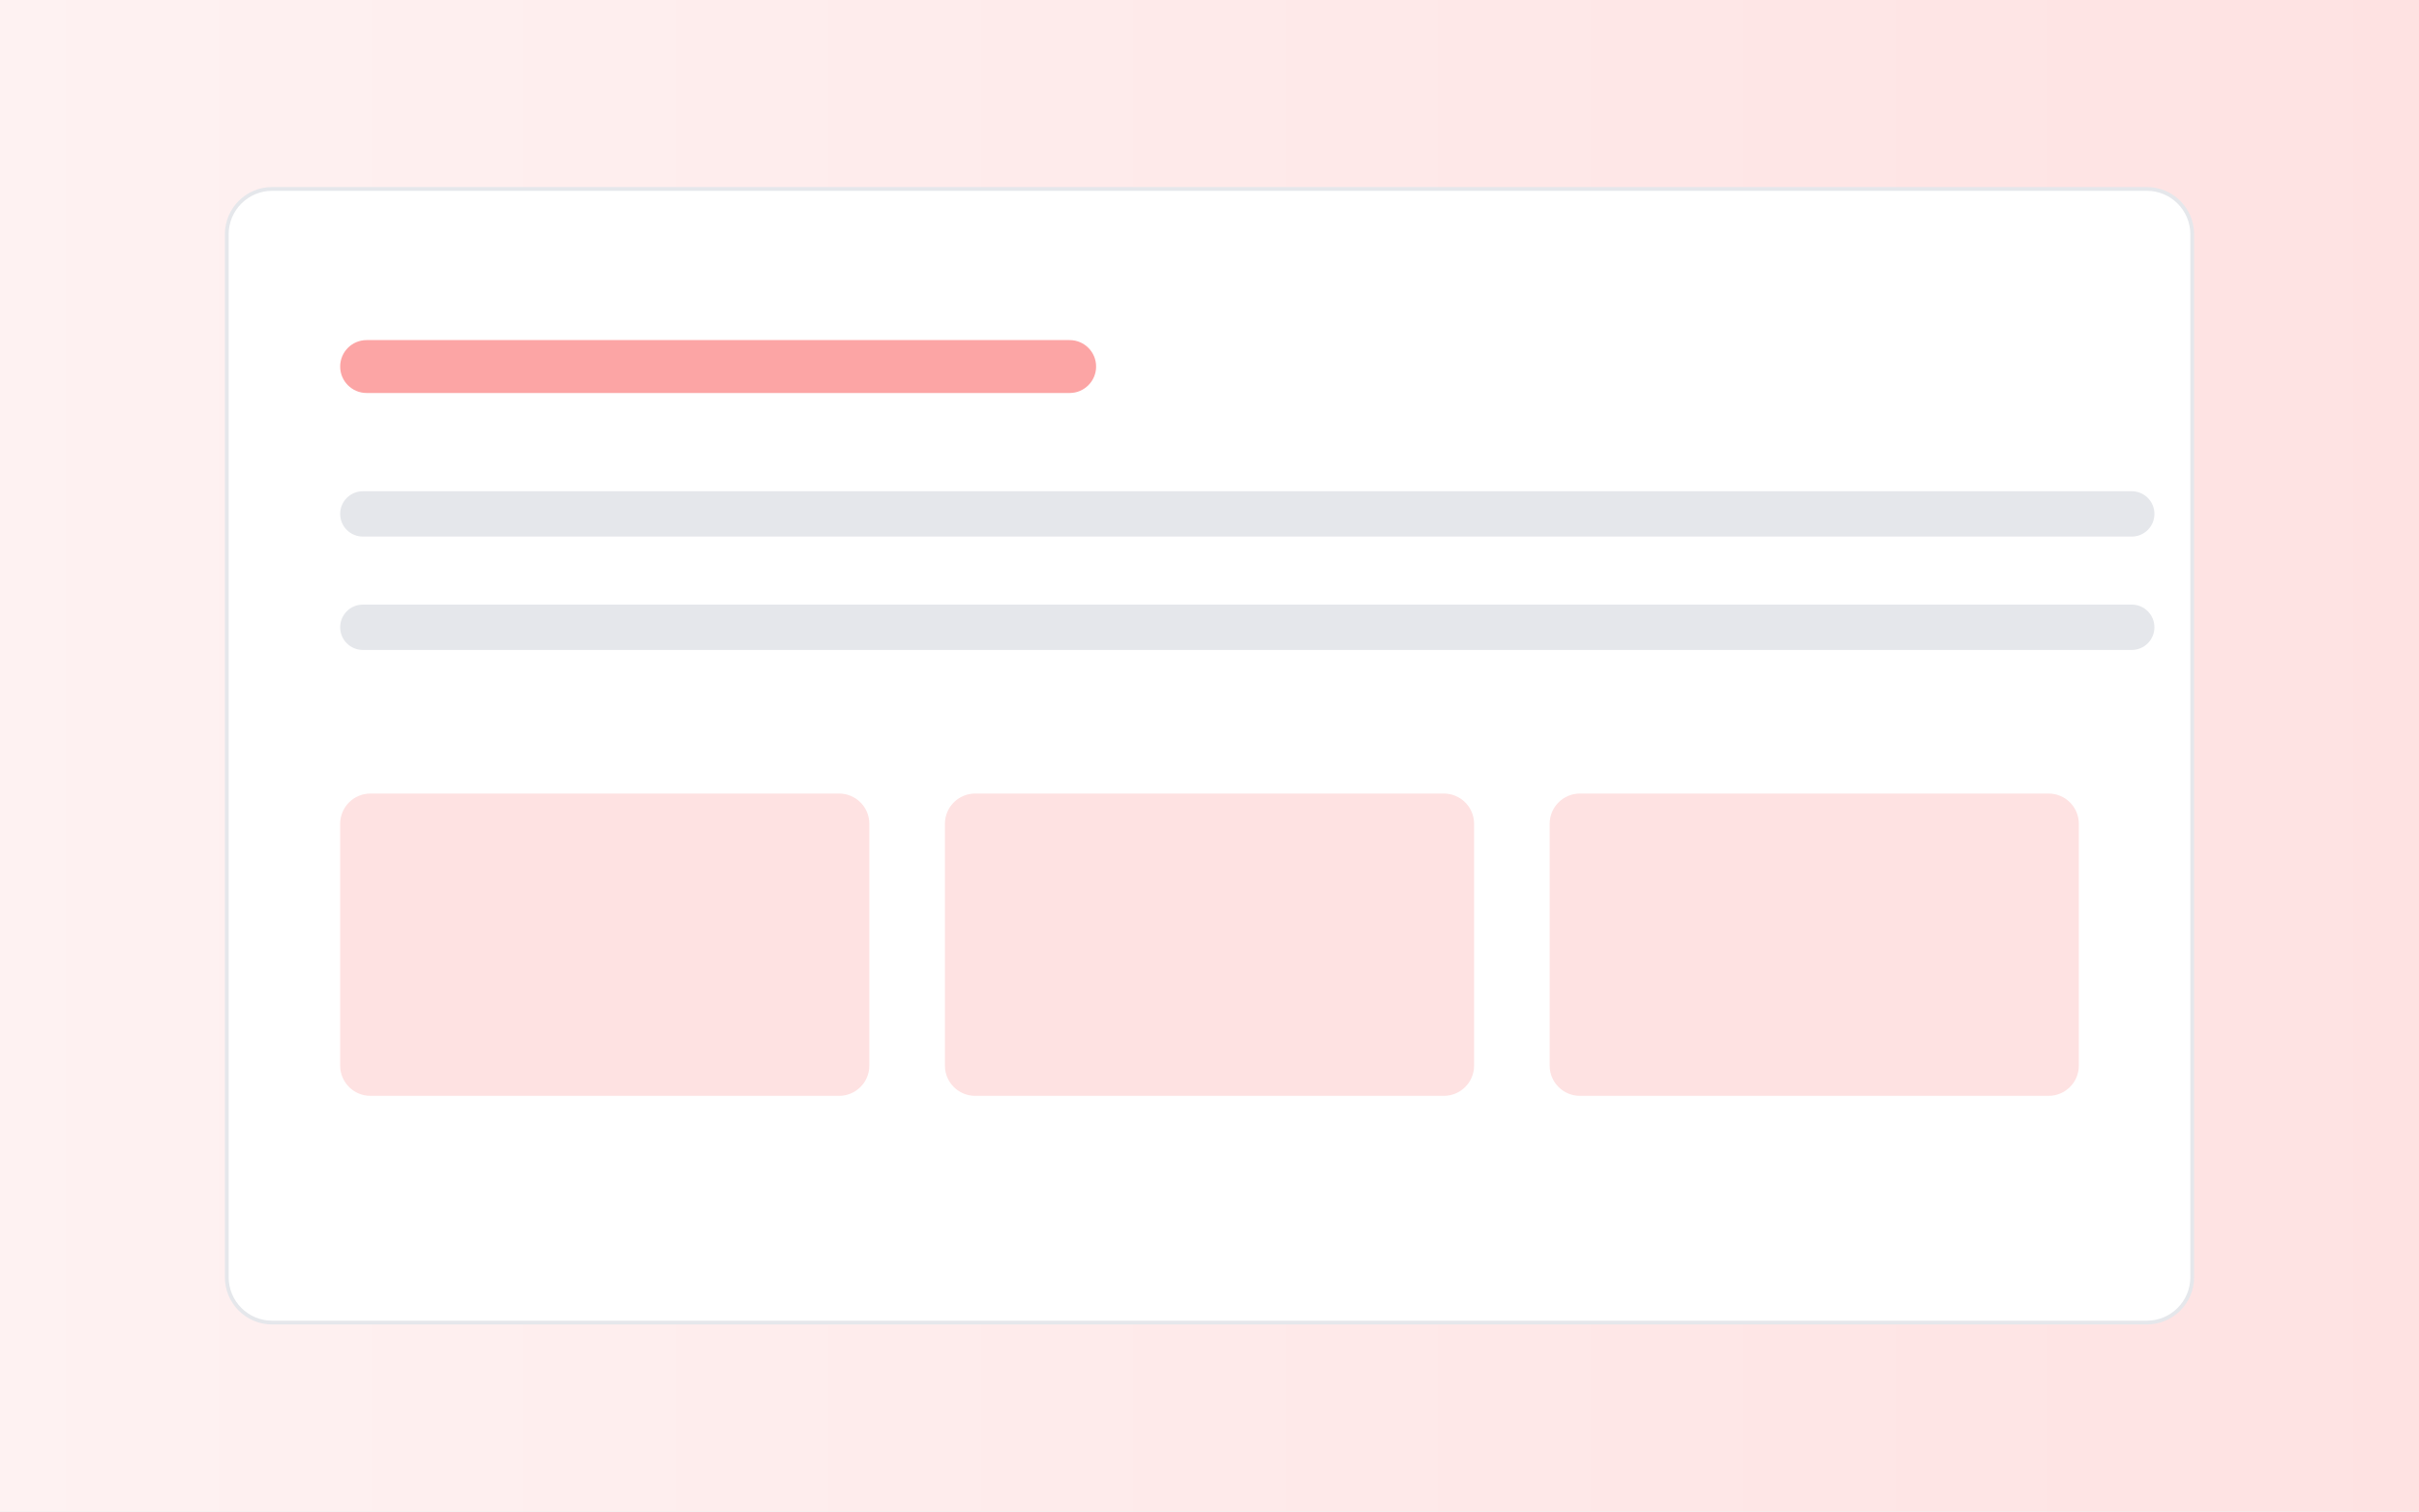
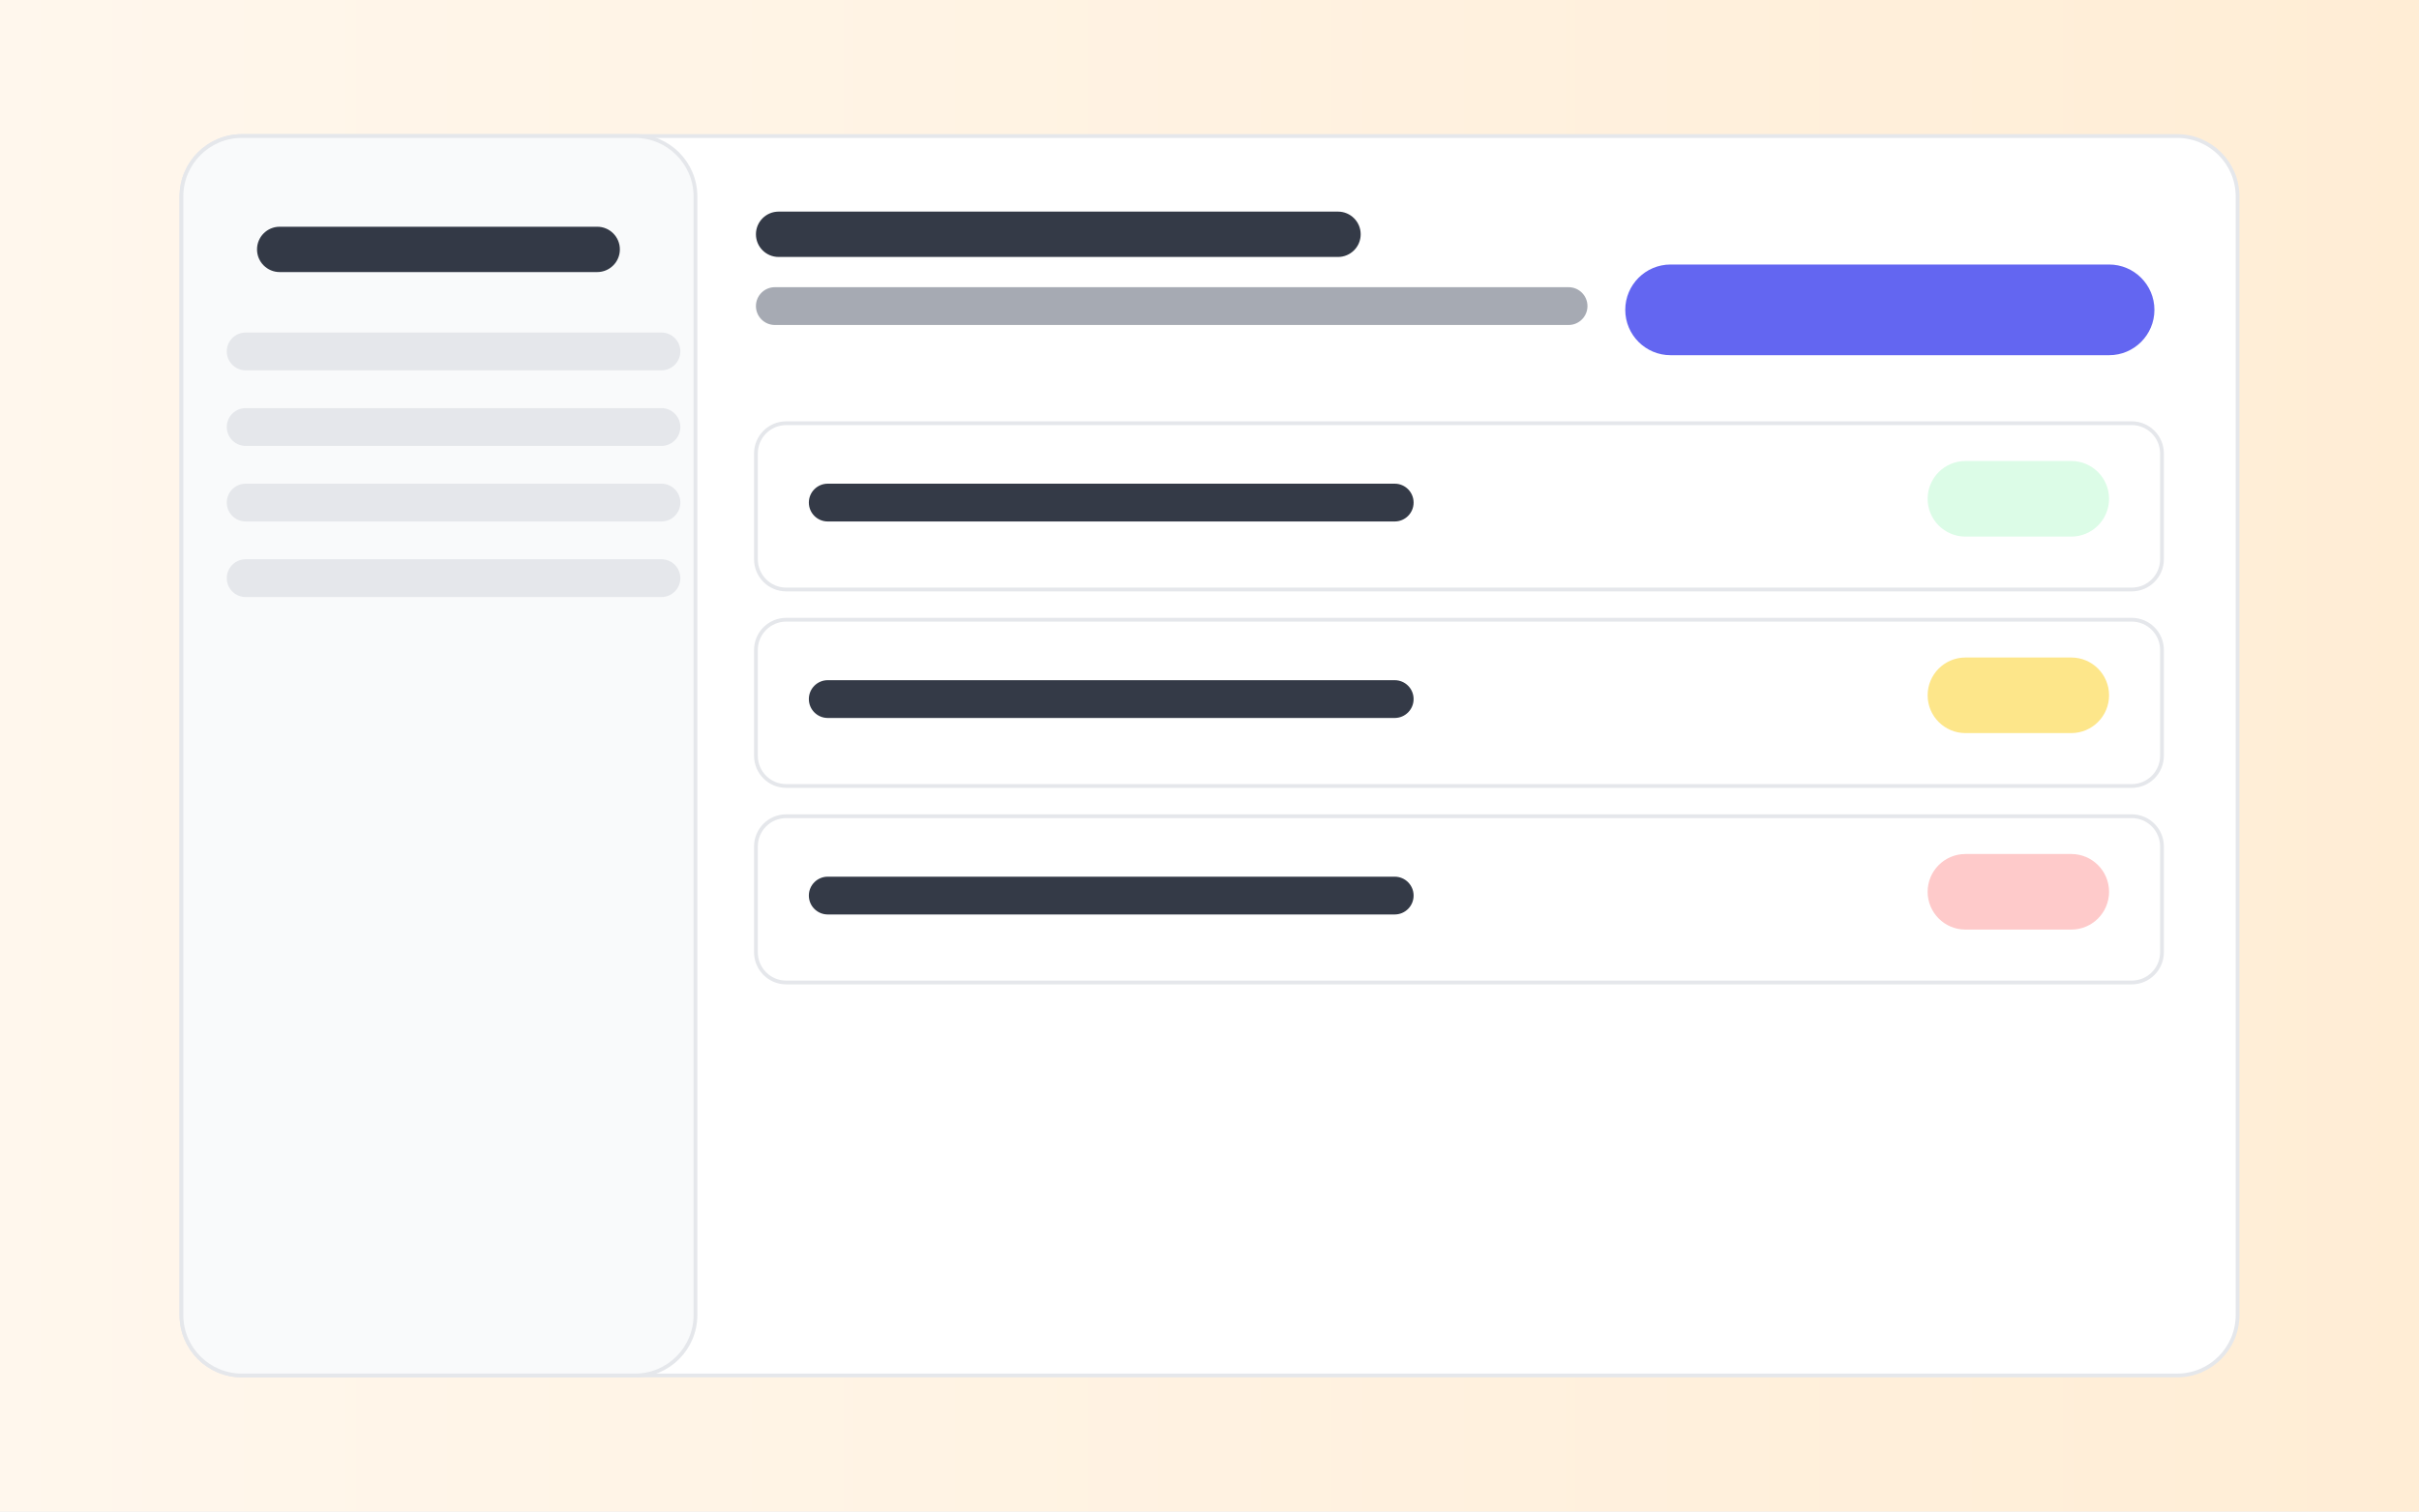
- <svg xmlns="http://www.w3.org/2000/svg" viewBox="0 0 640 400">
+ <svg xmlns="http://www.w3.org/2000/svg" viewBox="0 0 640 400" role="img" aria-label="Admin paneli görseli">
  <defs>
-     <linearGradient id="g3" x1="0" x2="1">
-       <stop offset="0" stop-color="#fef2f2" />
-       <stop offset="1" stop-color="#fee2e2" />
+     <linearGradient id="admin-bg" x1="0" x2="1">
+       <stop offset="0" stop-color="#fff7ed" />
+       <stop offset="1" stop-color="#ffedd5" />
    </linearGradient>
  </defs>
-   <rect width="640" height="400" fill="url(#g3)" />
-   <rect x="60" y="50" width="520" height="300" rx="12" fill="#fff" stroke="#e5e7eb" />
-   <rect x="90" y="90" width="200" height="14" rx="7" fill="#fca5a5" />
-   <rect x="90" y="130" width="480" height="12" rx="6" fill="#e5e7eb" />
-   <rect x="90" y="160" width="480" height="12" rx="6" fill="#e5e7eb" />
-   <rect x="90" y="210" width="140" height="80" rx="8" fill="#fee2e2" />
-   <rect x="250" y="210" width="140" height="80" rx="8" fill="#fee2e2" />
-   <rect x="410" y="210" width="140" height="80" rx="8" fill="#fee2e2" />
+   <rect width="640" height="400" fill="url(#admin-bg)" />
+   <g>
+     <rect x="48" y="36" width="544" height="328" rx="16" fill="#ffffff" stroke="#e5e7eb" />
+     <rect x="48" y="36" width="136" height="328" rx="16" fill="#f9fafb" stroke="#e5e7eb" />
+     <rect x="68" y="60" width="96" height="12" rx="6" fill="#111827" opacity="0.85" />
+     <rect x="60" y="88" width="120" height="10" rx="5" fill="#e5e7eb" />
+     <rect x="60" y="108" width="120" height="10" rx="5" fill="#e5e7eb" />
+     <rect x="60" y="128" width="120" height="10" rx="5" fill="#e5e7eb" />
+     <rect x="60" y="148" width="120" height="10" rx="5" fill="#e5e7eb" />
+     <rect x="200" y="56" width="160" height="12" rx="6" fill="#111827" opacity="0.85" />
+     <rect x="200" y="76" width="220" height="10" rx="5" fill="#6b7280" opacity="0.6" />
+     <rect x="430" y="70" width="140" height="24" rx="12" fill="#6366f1" />
+     <g>
+       <rect x="200" y="112" width="372" height="44" rx="8" fill="#ffffff" stroke="#e5e7eb" />
+       <rect x="214" y="128" width="160" height="10" rx="5" fill="#111827" opacity="0.85" />
+       <rect x="510" y="122" width="48" height="20" rx="10" fill="#dcfce7" />
+     </g>
+     <g>
+       <rect x="200" y="164" width="372" height="44" rx="8" fill="#ffffff" stroke="#e5e7eb" />
+       <rect x="214" y="180" width="160" height="10" rx="5" fill="#111827" opacity="0.85" />
+       <rect x="510" y="174" width="48" height="20" rx="10" fill="#fde68a" />
+     </g>
+     <g>
+       <rect x="200" y="216" width="372" height="44" rx="8" fill="#ffffff" stroke="#e5e7eb" />
+       <rect x="214" y="232" width="160" height="10" rx="5" fill="#111827" opacity="0.85" />
+       <rect x="510" y="226" width="48" height="20" rx="10" fill="#fecaca" />
+     </g>
+   </g>
</svg>
